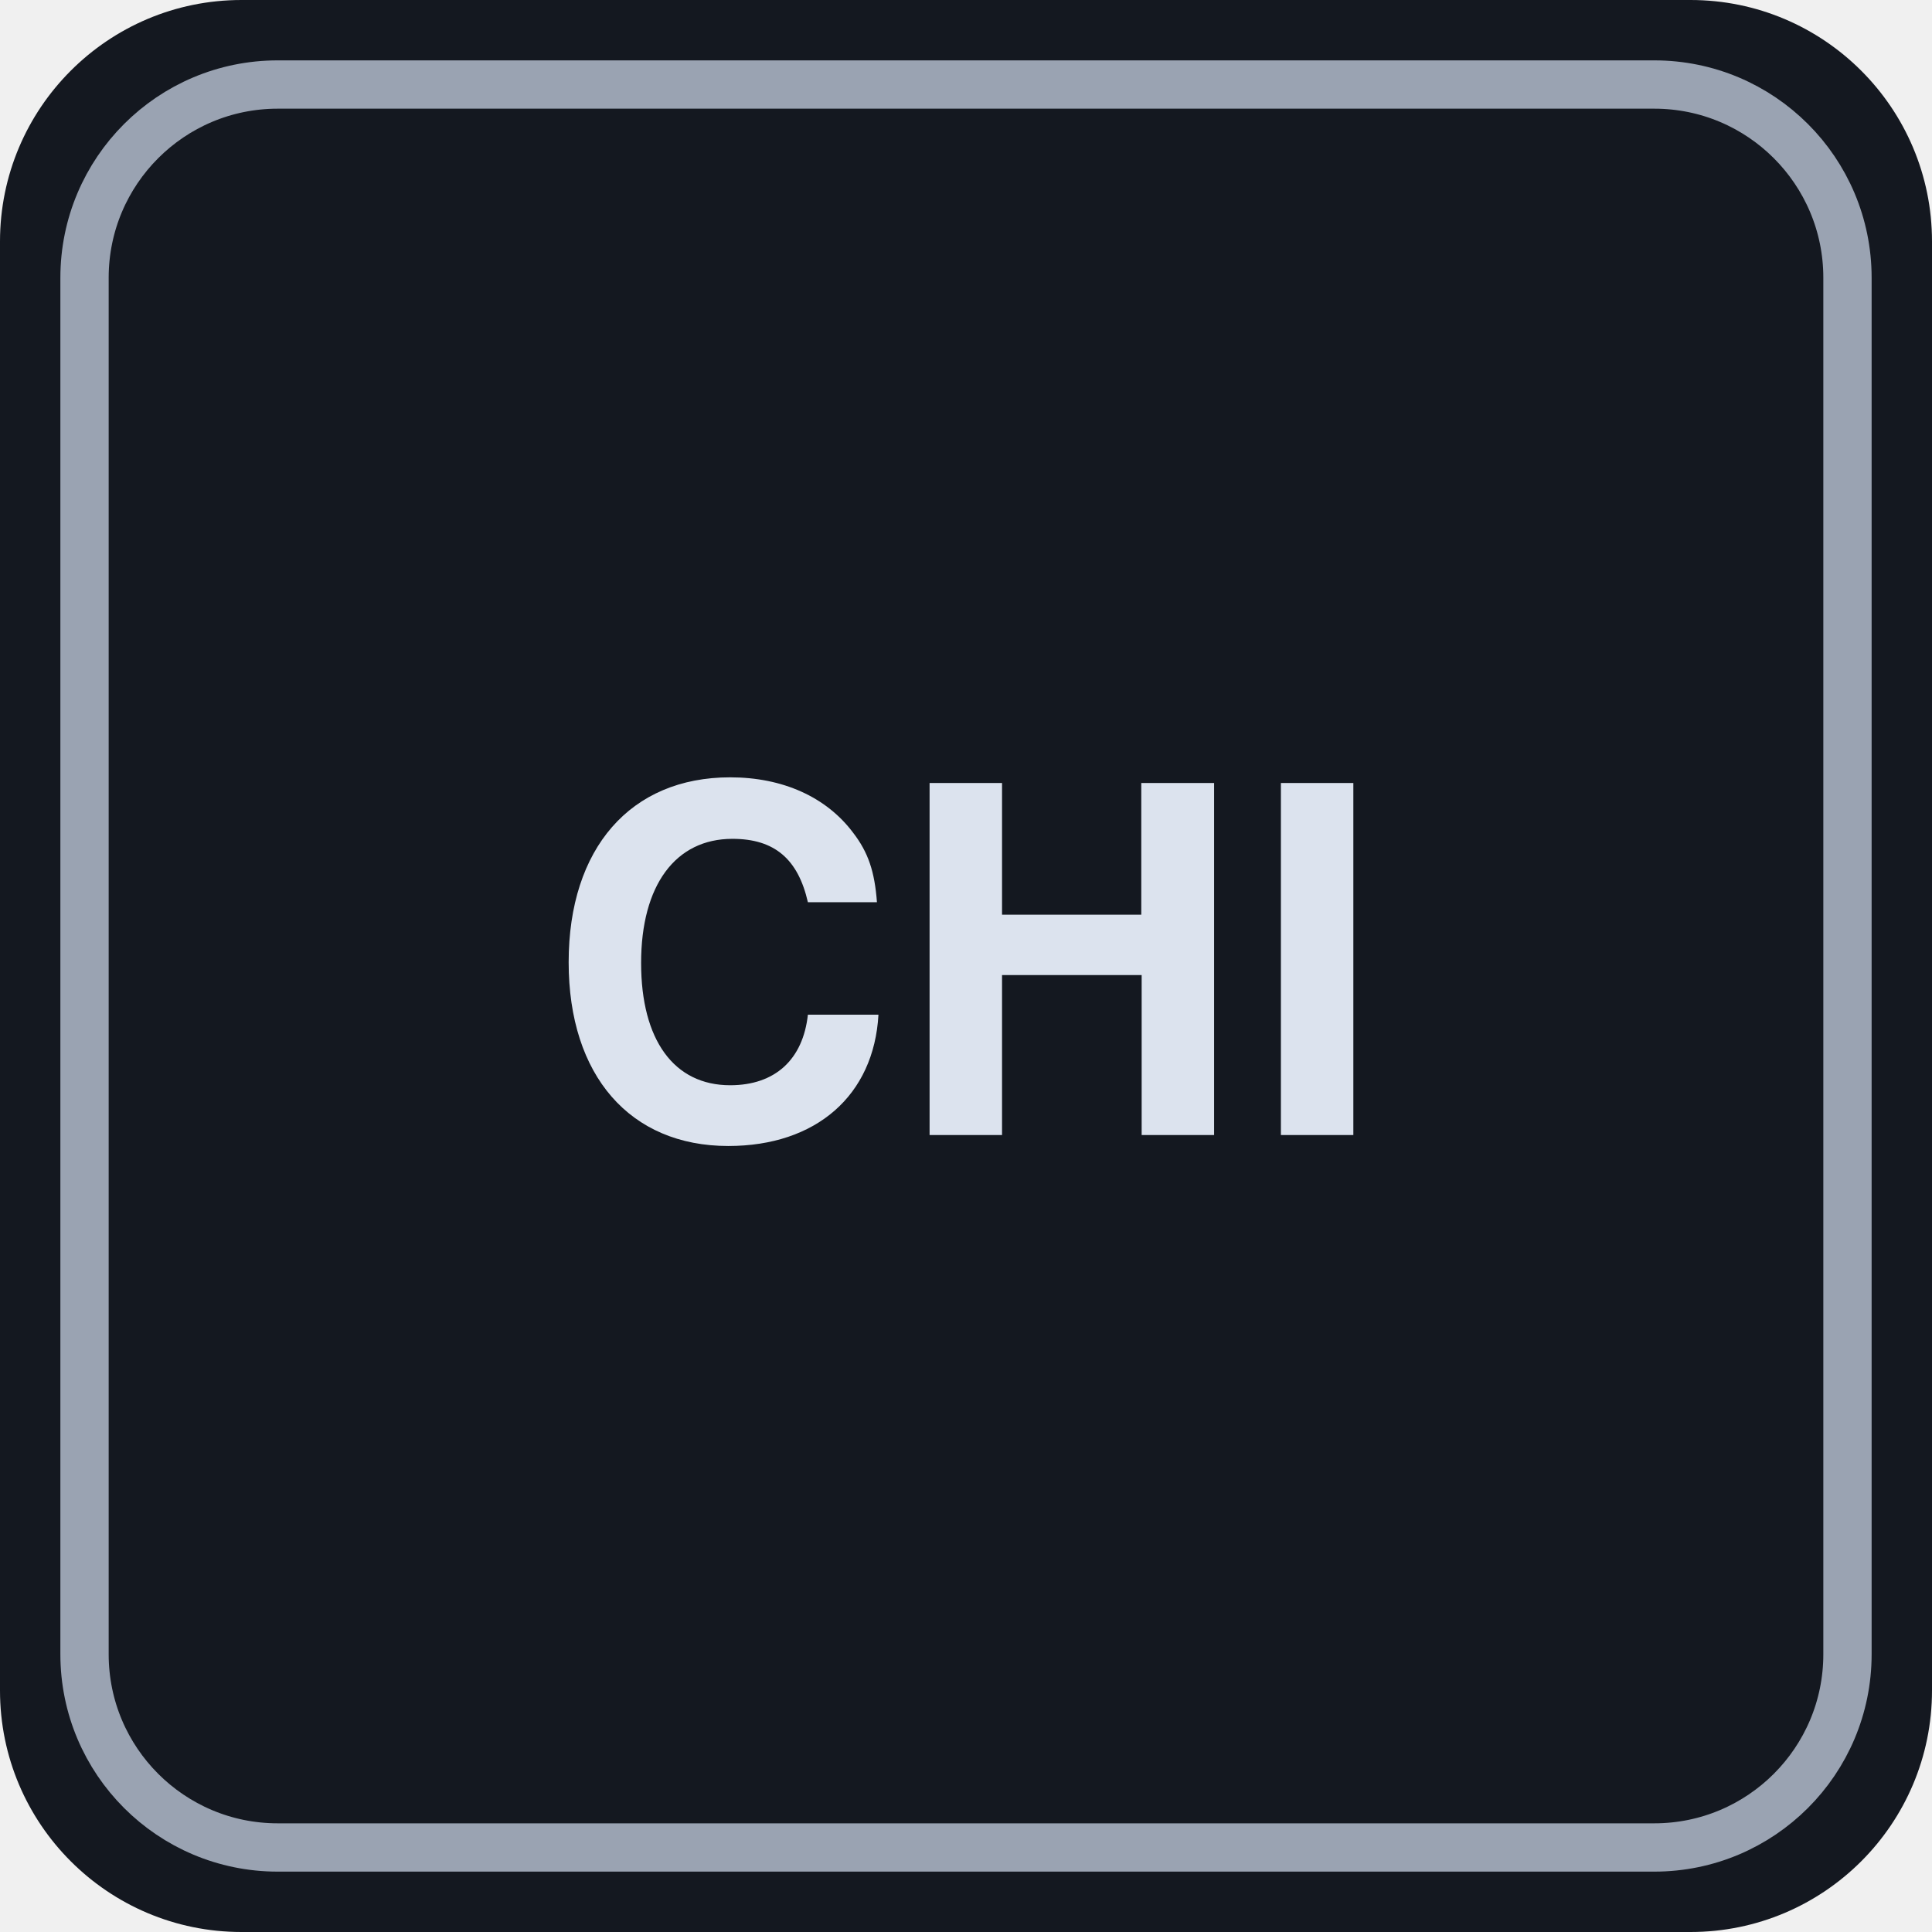
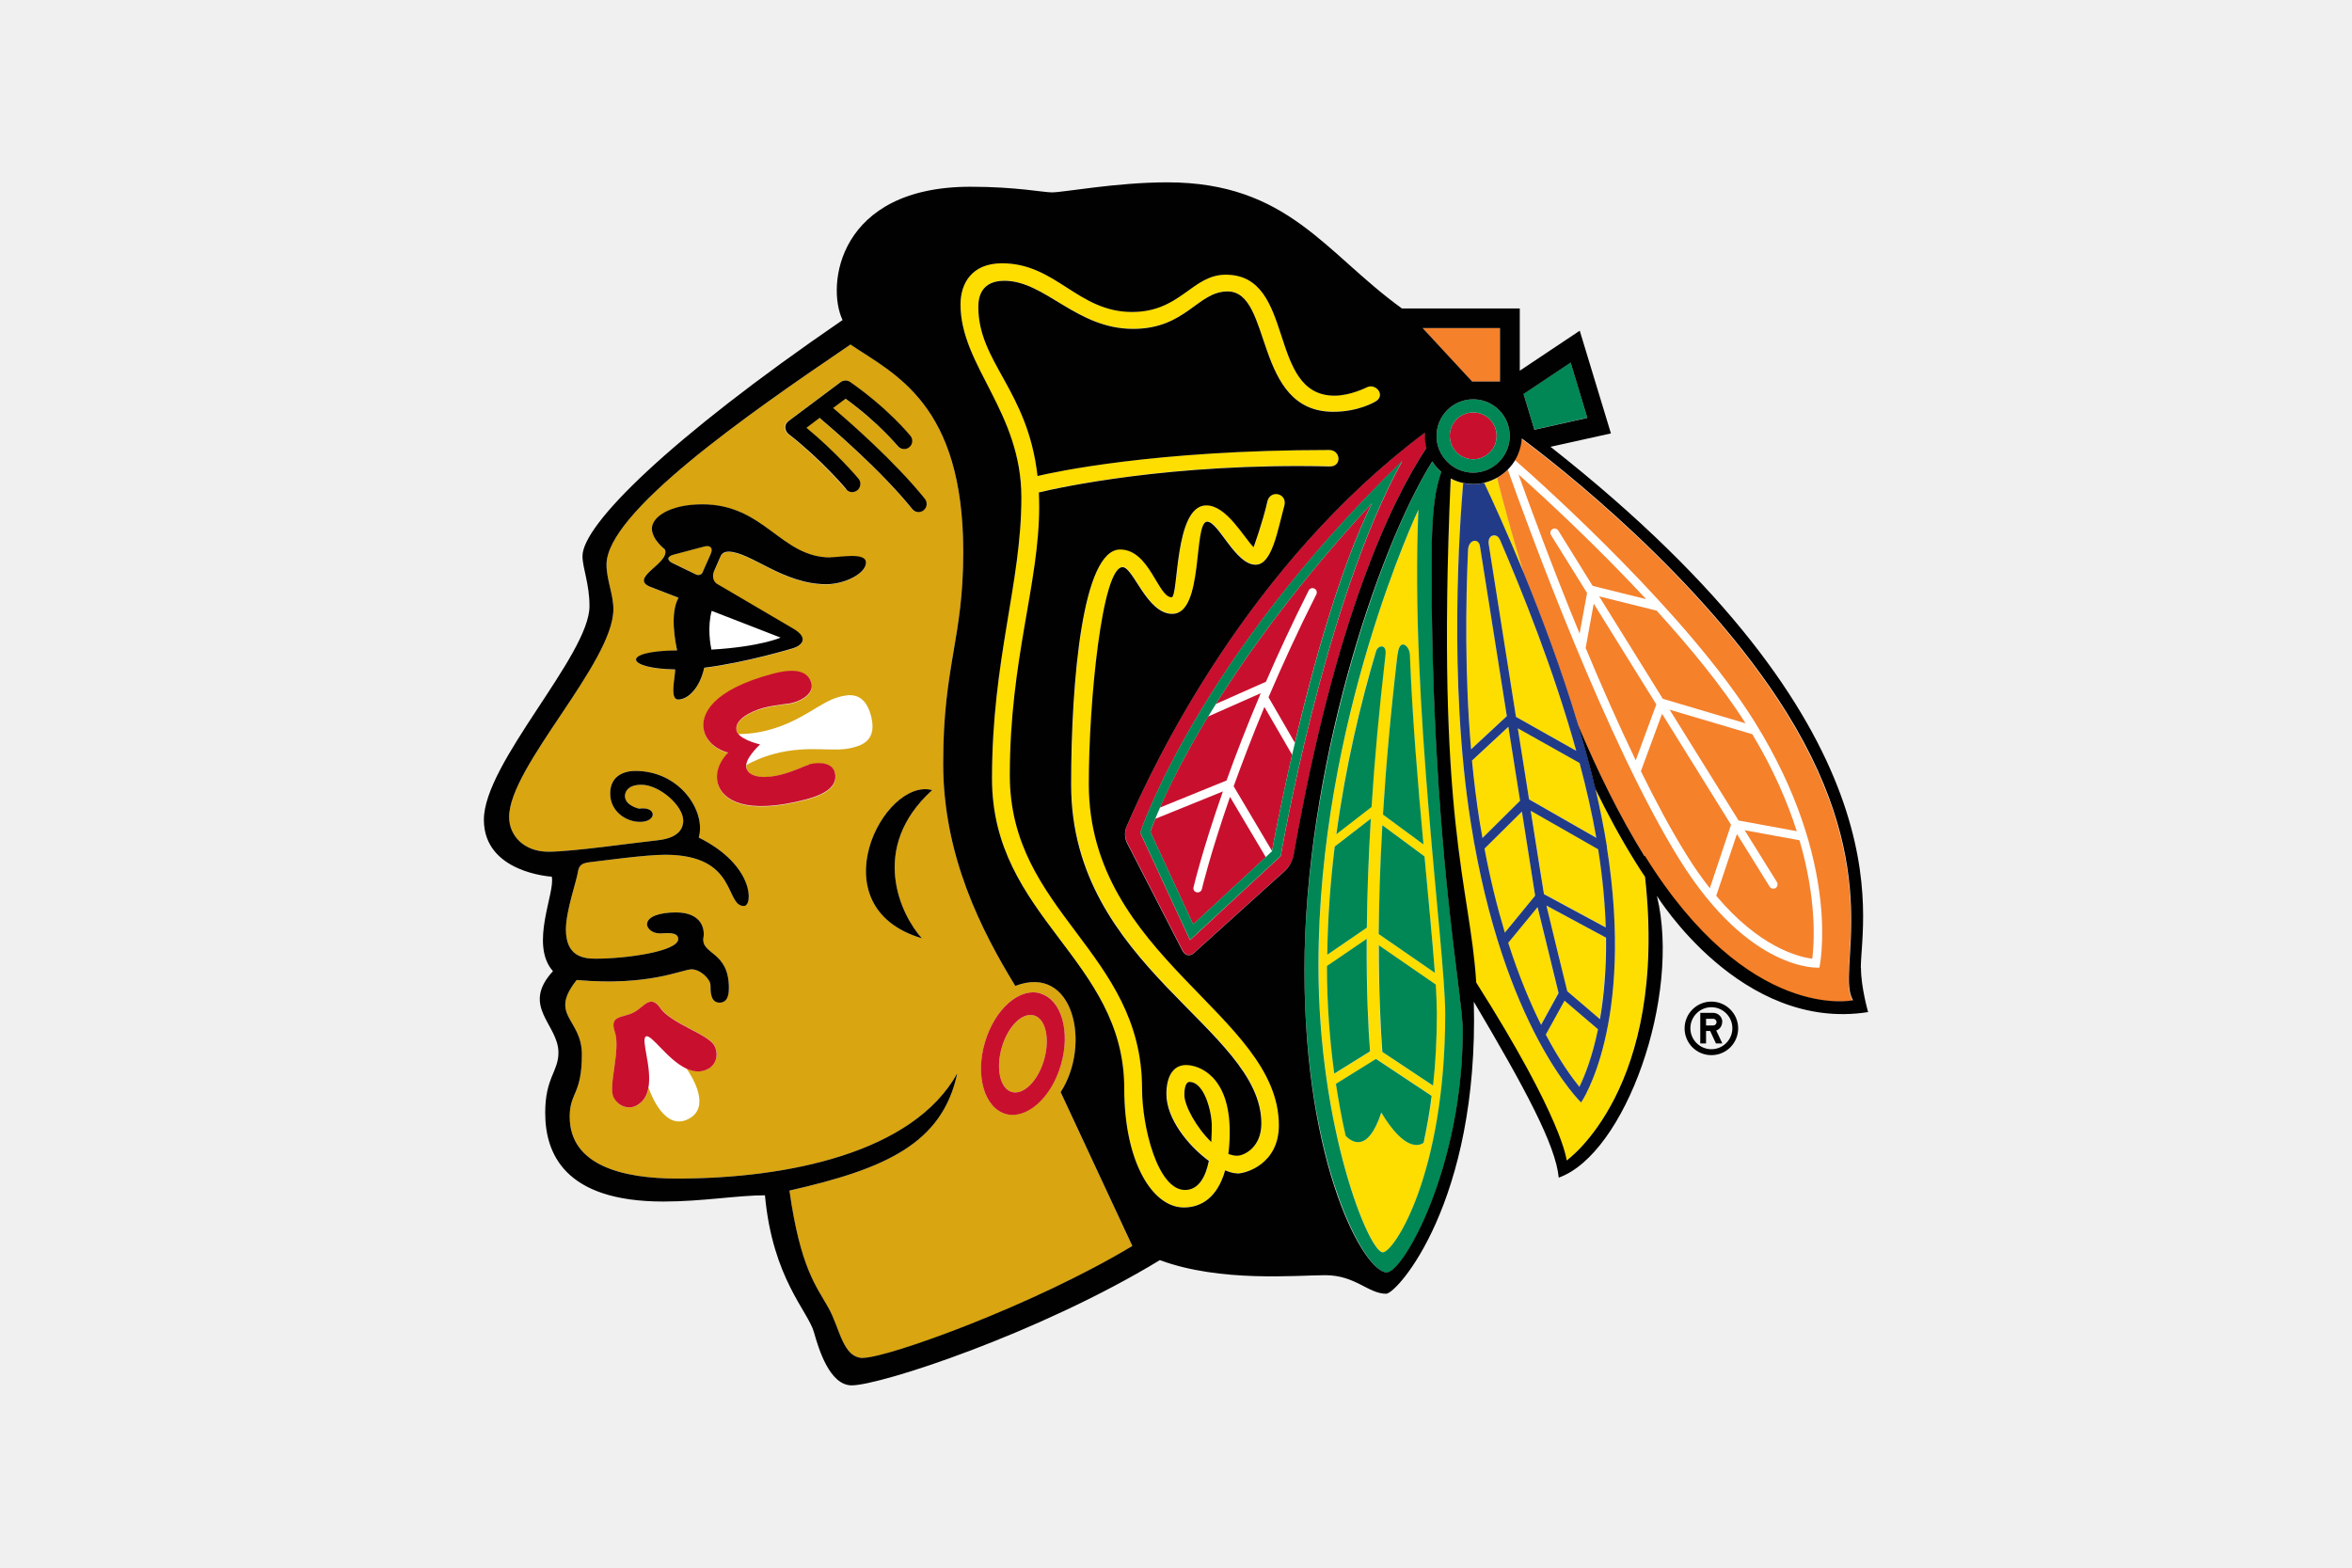
- <svg xmlns="http://www.w3.org/2000/svg" viewBox="0 0 80 80" width="80" height="80" role="img" aria-label="CHI">
-   <rect width="80" height="80" rx="10" fill="#141820" />
-   <rect x="3.5" y="3.5" width="73" height="73" rx="8" fill="none" stroke="#9aa3b2" stroke-width="2" />
-   <text x="40" y="47" text-anchor="middle" font-family="ui-sans-serif,system-ui,Helvetica,Arial,sans-serif" font-size="20" font-weight="700" fill="#dce3ee">CHI</text>
+ <svg xmlns="http://www.w3.org/2000/svg" viewBox="0 0 960 640">
+   <path fill="#fff" d="M290.487 249.37c-1.802 6.398-.497 13.852-.124 15.84 20.063-1.18 28.262-4.908 28.262-4.908zM263.715 423.058c-2.174 1.118 2.609 12.673.994 20.997 1.305 3.79 6.895 17.58 16.274 12.735 9.38-4.784 1.491-17.394-.807-20.687-7.702-3.602-14.225-14.225-16.461-13.107zM342.291 284.405c-7.765 2.05-14.846 9.815-28.884 13.542a48 48 0 0 1-12.236 1.615c2.112 2.858 9.006 4.411 9.006 4.411s-5.217 4.721-5.652 8.262a50.2 50.2 0 0 1 11.429-4.597c14.038-3.727 24.039-.435 31.803-2.485 3.603-.932 10.311-2.795 7.64-13.107-2.733-10.312-9.441-8.573-13.106-7.64M536.525 240.237c-.869-.434-1.925-.062-2.36.746-6.584 13.17-12.423 25.656-17.454 37.272l-20.436 9.07c-1.118 1.801-2.236 3.541-3.23 5.218l21.616-9.567c-5.59 13.232-10.249 25.221-13.976 35.657l-27.206 11.058c-.746 1.74-1.367 3.23-1.926 4.535l27.579-11.182c-8.448 24.103-11.926 38.825-11.988 39.136-.249.932.373 1.863 1.304 2.05.932.248 1.864-.373 2.112-1.305.062-.248 3.354-14.412 11.491-37.645l14.598 24.6 2.546-2.36v-.125l-15.653-26.4a700 700 0 0 1 12.548-32.366l11.305 19.506c.372-1.615.745-3.292 1.18-4.97l-10.746-18.574c5.528-12.983 11.926-27.084 19.504-41.993.435-.87.124-1.926-.745-2.36zM716.349 294.841c-27.144-43.67-84.787-95.54-97.956-107.033-.807 1.428-1.801 2.795-2.981 3.913 8.323 23.482 40.437 111.444 70.004 159.03 28.945 46.527 57.208 44.29 57.208 44.29s9.503-42.552-26.337-100.2zm16.958 44.416-23.728-4.348-28.139-45.224 33.729 10.002c8.572 14.35 14.286 27.705 18.138 39.57m-20.809-43.98-33.729-10.002-26.026-41.87 23.48 5.84c13.603 14.971 26.771 30.998 36.275 45.97zm-92.676-101.568c10.249 9.194 31.306 28.575 52.053 50.877l-21.803-5.405-14.038-22.612c-.497-.807-1.553-1.056-2.422-.559-.808.497-1.056 1.553-.559 2.423l14.721 23.668-3.044 16.524c-11.243-27.333-20.311-52.057-24.908-64.916m27.393 70.817 3.292-18.077 25.53 41.124-8.386 22.798c-7.144-14.847-14.1-30.625-20.436-45.845m41.182 84.36c-6.211-9.939-12.485-21.618-18.634-34.166l8.634-23.42 28.138 45.286-8.634 25.842q-4.752-5.964-9.504-13.604zm51.307 42.49c-6.087-.745-21.616-4.845-39.194-25.655l8.447-25.22 13.355 21.492c.497.808 1.553 1.056 2.423.56.807-.498 1.056-1.616.559-2.423l-13.169-21.183 22.362 4.1c7.081 24.227 6.025 41.807 5.217 48.33" />
+   <path fill="#fedd00" d="M542.861 190.355c5.031 0 4.348-6.709-.311-6.709-71.681 0-112.739 9.131-119.075 10.622-3.975-35.16-24.162-46.342-24.162-69.078 0-8.82 5.838-10.622 10.621-10.622 16.709 0 29.319 19.63 52.55 19.63 21.616 0 26.275-15.282 38.573-15.282 18.511 0 10.374 49.137 43.17 49.137 10.374 0 17.144-4.162 17.144-4.162 4.41-2.485.187-7.703-3.602-5.777 0 0-6.585 3.355-13.045 3.355-27.703 0-15.591-49.386-44.412-49.386-13.79 0-18.386 15.22-38.263 15.22-22.237 0-31.058-19.879-53.046-19.879-12.486 0-16.958 8.386-16.958 16.772 0 25.16 24.846 44.292 24.846 78.831S404.903 269 404.903 317.764c0 56.84 53.978 73.612 53.978 126.601 0 30.004 11.491 48.516 24.349 48.516 7.081 0 13.728-4.162 16.833-15.157 1.864.807 3.541 1.242 5.032 1.242 3.602 0 17.019-3.913 17.019-19.692 0-45.162-77.582-68.58-77.582-139.336 0-34.042 5.467-88.522 13.79-88.522 4.348 0 9.814 19.071 20.312 19.071 12.92 0 8.385-37.645 14.224-37.645 4.597 0 11.491 17.58 19.753 17.58 6.708 0 8.882-13.604 11.802-24.35 1.056-4.97-6.026-6.399-7.019-1.305-1.802 7.951-5.591 18.511-5.591 18.511-4.224-4.224-11.056-17.083-19.318-17.083-13.168 0-11.242 37.521-14.162 37.521-5.528 0-9.007-19.506-20.995-19.506-15.466 0-20.001 53.734-20.001 96.038 0 74.421 77.644 99.27 77.644 138.281 0 9.815-7.143 13.17-9.938 13.17q-1.771 0-3.541-.746c.373-2.734.559-5.715.559-9.008 0-22.984-12.671-27.27-17.827-27.27s-8.013 4.472-8.013 11.864c0 9.94 8.758 20.935 17.33 27.271-1.242 6.212-3.975 11.865-9.752 11.865-11.18 0-17.516-25.904-17.516-41.31 0-55.908-53.978-72.122-53.978-127.968 0-47.584 11.988-78.085 11.988-109.767 0-1.988 0-3.85-.124-5.715 7.454-1.8 53.667-12.113 118.826-10.622zm-59.444 256.681c0-3.913.993-5.342 2.049-5.342 6.274 0 9.131 12.61 9.131 17.642 0 1.367 0 3.914-.186 6.896-6.087-5.902-10.994-14.909-10.994-19.196" />
+   <path fill="#fedd00" d="M579.012 208.06s-40.81 85.973-40.81 186.174c0 66.344 20.561 117.034 26.275 117.034 4.472 0 25.467-31.557 25.467-97.404 0-26.65-14.41-127.782-10.932-205.805m-17.454 57.895c.745-2.609 4.472-3.355 3.913 1.118-2.733 22.985-4.534 43.795-5.715 62.307l-14.348 11.12c3.789-28.079 9.938-53.61 16.15-74.545m-16.771 79.638 14.721-11.368c-.994 16.773-1.491 31.557-1.615 44.478l-16.15 11.058c.186-15.158 1.304-29.942 3.044-44.168m-3.106 48.827 16.212-11.058c-.124 20.873.683 36.28 1.366 45.907l-14.597 9.07a327 327 0 0 1-2.981-43.919m39.443 72.122c-1.864 1.304-7.827 3.416-17.268-12.362-5.528 16.71-12.113 12.051-14.535 9.504-1.49-6.46-2.795-13.604-3.975-21.183l16.398-10.188 22.734 15.096c-.869 6.957-1.987 13.356-3.292 19.133zm5.28-52.678c0 10.684-.559 20.437-1.553 29.32l-20.747-13.79c-.683-9.07-1.428-23.668-1.428-43.485l23.231 16.028c.31 4.66.435 8.696.435 11.927zm-.746-16.71-22.92-15.84c.124-12.798.497-27.645 1.491-44.418l17.206 12.735c1.677 18.388 3.292 34.85 4.223 47.522M581 344.723l-16.523-12.176c1.18-19.319 3.106-41.186 5.963-65.537.808-6.833 4.845-3.355 4.969.31.994 25.905 3.292 53.113 5.529 77.403zM611.125 195.076a19.2 19.2 0 0 1-5.342 2.112c3.044 6.4 9.131 19.692 16.212 36.9-4.845-15.84-8.509-29.445-10.87-38.95zM671.439 357.956c-1.304-1.988-2.608-4.038-3.975-6.15-5.839-9.38-11.305-19.444-16.336-29.818 1.925 8.014 3.54 15.965 4.721 23.73 11.491 72.681-10.498 104.363-10.498 104.363s-31.803-30.377-45.033-114.24c-9.256-58.455-4.473-123.37-3.106-138.59-1.802-.373-3.541-1.057-5.156-1.864-6.087 141.137 7.889 165.551 10.436 205.805 35.654 56.22 36.896 72.62 36.896 72.62s41.617-29.198 31.989-115.794z" />
+   <path fill="#fedd00" d="m615.039 292.294-10.994-69.513c-.497-3.168-4.659-2.795-4.845 1.74-.932 21.121-1.305 50.876 1.242 81.315zM626.592 365.658l-5.404-34.352-15.28 15.157c2.422 12.797 5.28 24.227 8.323 34.353l12.361-15.096zM600.877 310.496c.807 8.324 1.801 16.648 3.105 24.786.373 2.298.746 4.597 1.181 6.833l15.342-15.219-4.783-30.19zM607.647 222.223s5.715 35.968 11.119 70.444l24.597 13.853c-9.193-32.86-21.988-64.978-31.181-86.285-1.056-2.67-5.156-2.112-4.473 1.988zM636.096 405.415c-.249-1.118-6.585-26.96-8.572-35.098l-12.051 14.661c4.348 13.542 9.007 24.6 13.417 33.483a1702 1702 0 0 0 7.143-12.983zM619.511 297.264c1.553 10.001 3.168 19.94 4.596 29.01l27.455 15.716c-1.739-10-4.099-20.313-6.832-30.563zM624.853 330.934c2.546 16.213 4.596 29.196 5.404 34.042l25.22 13.604c-.312-9.567-1.244-20.189-3.107-31.93zM652.246 420.2l-13.666-11.679-7.64 13.853c5.591 10.623 10.622 17.518 13.728 21.37 2.112-4.349 5.217-12.114 7.578-23.482zM655.476 382.804l-24.349-13.108c1.863 7.58 7.205 29.445 8.509 34.974l13.293 11.368c1.553-9.007 2.609-20.065 2.485-33.234z" />
+   <path fill="#d9a510" d="M432.917 445.856c12.547-19.32 5.404-52.616-18.511-43.36-13.789-22.55-29.442-53.113-29.442-90.82 0-40.192 8.199-50.815 8.199-86.286 0-60.567-28.014-72.556-46.027-84.732-42.798 29.01-99.571 68.705-99.571 89.826 0 6.275 2.795 12.052 2.795 18.202 0 21.866-42.549 64.294-42.549 84.856 0 7.703 6.15 14.164 16.026 14.164s35.095-3.665 44.537-4.659 10.497-5.529 10.497-8.014c0-6.15-9.752-14.66-17.082-14.66-6.149 0-6.708 3.603-6.708 4.534 0 4.038 5.777 5.22 5.777 5.22 7.329-.995 7.391 5.403.372 5.403-5.776 0-12.174-4.224-12.174-11.616s5.901-9.194 10.249-9.194c18.386 0 28.945 16.586 25.902 27.208 22.796 11.306 22.113 27.955 18.448 27.955-7.889 0-2.422-20.935-32.114-20.935-8.323 0-25.777 2.485-29.877 2.92s-5.342.994-5.839 4.41c-.497 3.355-4.845 15.655-4.845 23.171 0 11.182 7.454 11.927 12.175 11.927 12.485 0 33.666-2.98 33.666-8.013 0-3.168-5.342-2.299-7.329-2.299-3.727 0-5.404-2.298-5.404-3.665 0-3.292 5.342-4.907 11.802-4.907 10.621 0 11.739 6.895 11.242 10.187-1.18 7.144 10.374 5.467 10.374 20.624 0 1.678-.125 6.026-3.789 6.026s-3.727-4.535-3.727-7.082-4.162-6.522-7.703-6.522c-3.789 0-17.454 7.081-46.897 4.348-11.615 14.598 2.112 15.655 2.112 30.377 0 16.524-4.969 15.406-4.969 25.47 0 20.002 21.927 25.22 43.791 25.22 45.344 0 96.403-10.56 114.417-42.987-6.212 28.7-29.257 39.012-68.514 47.895 4.411 31.806 11.057 39.136 15.84 47.708 4.783 8.573 5.839 20.624 14.286 20.624 10.125 0 69.756-21.493 109.82-45.658l-29.256-62.804zm-143.921-9.504c-2.982 1.553-5.963 1.118-8.821-.187 2.299 3.293 10.249 15.841.808 20.686-9.379 4.784-14.908-9.007-16.274-12.734-.559 3.106-1.988 5.715-4.969 7.268-3.355 1.677-7.454.248-9.256-3.417-2.36-4.597 2.982-19.568.497-26.836-2.298-6.77 3.292-5.529 7.765-7.827s6.708-7.579 10.87-1.74c4.472 6.275 19.753 10.747 22.051 15.282 1.863 3.603.621 7.827-2.671 9.505m32.735-264.447 21.243-15.903c1.118-.87 2.671-.87 3.913-.062 15.591 10.871 24.225 21.556 24.598 21.99a3.34 3.34 0 0 1-.497 4.66c-1.429 1.18-3.479.931-4.659-.497-.062-.125-7.764-9.505-21.305-19.32-.994.746-2.858 2.174-5.094 3.79 6.709 5.652 25.157 21.804 37.456 37.085a3.28 3.28 0 0 1-.497 4.66c-1.429 1.118-3.541.931-4.659-.498-12.609-15.654-32.672-32.86-37.828-37.21-2.05 1.491-3.975 2.982-5.342 4.038 12.113 10.001 20.871 20.313 21.244 20.81 1.428 1.616.683 3.79-.435 4.66a3.325 3.325 0 0 1-4.659-.373c-.124-.124-10.311-12.238-23.604-22.55-1.553-1.304-1.925-3.789 0-5.28zm-44.91 113.742c-3.602 0-1.242-8.945-1.242-12.3-20.312-.31-22.548-7.578.807-7.765-.683-3.043-3.105-15.033.559-21.493l-11.429-4.41c-9.255-3.728 8.386-9.816 5.839-15.345 0 0-5.28-4.037-5.28-8.51s7.019-9.877 20.623-9.877c25.343 0 31.989 21.68 52.238 21.68 3.914 0 14.535-2.112 14.535 2.174s-8.509 8.821-16.212 8.821c-17.702 0-31.057-13.294-39.94-13.294-.807 0-2.546.25-3.23 1.926l-2.422 5.53c-1.802 4.037.932 5.652.932 5.652l31.306 18.387c6.584 3.852 3.105 6.958-.249 7.952 0 0-19.193 5.84-36.213 7.951-1.864 8.511-6.771 12.983-10.622 12.983zm27.766 27.83c1.18 4.411 8.385 4.35 14.1 2.858 5.714-1.49 9.255-3.54 11.553-4.1 4.659-1.243 9.566-.497 10.56 3.23 1.801 6.833-6.833 9.753-11.74 11.058-24.535 6.46-34.225.372-36.027-6.585-1.801-6.958 4.224-12.486 4.224-12.486s-7.951-1.802-9.814-8.759c-1.801-6.958 3.603-17.02 28.138-23.482 4.907-1.304 13.852-2.982 15.653 3.852.994 3.727-2.919 6.771-7.578 8.013-2.236.621-6.336.56-12.05 2.112-5.715 1.491-12.051 5.032-10.87 9.442.124.373.31.746.559 1.057 2.671 0 7.081-.249 12.236-1.616 14.1-3.727 21.182-11.492 28.884-13.542 3.603-.932 10.373-2.67 13.106 7.641s-3.975 12.176-7.64 13.107c-7.764 2.05-17.765-1.242-31.803 2.485-5.156 1.367-9.131 3.293-11.429 4.597v1.243zm71.681 69.575c-42.922-12.672-15.653-65.785 4.224-60.505-26.027 23.606-12.92 51.001-4.224 60.505m34.101 71.687c-8.572-2.485-12.299-15.53-8.386-29.134 3.976-13.605 14.101-22.55 22.672-20.065s12.361 15.53 8.386 29.072c-3.975 13.605-14.1 22.55-22.672 20.065z" />
+   <path fill="#d9a510" d="m287.567 223.03-12.672 3.355c-2.67.683-2.795 2.298-.31 3.478l9.628 4.66c.994.496 2.174 0 2.609-.995l3.354-7.578c.994-2.299-.187-3.603-2.547-2.982zM422.047 414.547c-4.721-1.367-10.622 4.473-13.169 13.107-2.484 8.635-.683 16.711 4.1 18.14 4.783 1.366 10.684-4.473 13.168-13.108s.684-16.71-4.099-18.139" />
+   <path fill="#f5812b" d="M612.243 133.95h-31.554l20.125 21.803h11.429zM729.02 290.927c-34.288-55.163-94.229-101.567-108.081-111.817-.186 3.168-1.055 6.15-2.608 8.697 13.168 11.555 70.811 63.425 97.955 107.034 35.841 57.585 26.337 100.2 26.337 100.2s-28.324 2.298-57.208-44.292c-29.567-47.584-61.68-135.547-70.004-159.028-1.242 1.304-2.733 2.422-4.348 3.354 2.361 9.505 6.025 23.171 10.87 38.95 7.206 17.58 15.281 39.198 22.113 61.748 7.827 18.636 16.834 37.21 27.145 53.734 42.487 68.332 84.973 58.952 84.973 58.952-7.267-11.74 14.1-51.187-27.144-117.532" />
+   <path fill="#f5812b" d="M619.821 193.71c4.597 12.858 13.666 37.582 24.909 64.915l3.043-16.524-14.721-23.668c-.497-.808-.248-1.864.559-2.423.808-.497 1.864-.248 2.423.56l14.038 22.611 21.802 5.405c-20.746-22.302-41.804-41.683-52.053-50.877" />
+   <path fill="#f5812b" d="m652.68 243.405 26.027 41.87 33.728 10.001c-9.503-15.033-22.672-31.06-36.275-45.969l-23.48-5.84zM647.214 264.526c6.336 15.22 13.293 30.998 20.436 45.845l8.386-22.798-25.53-41.124zM739.704 391.376c.807-6.523 1.863-24.103-5.218-48.33l-22.362-4.1 13.169 21.183c.497.808.248 1.864-.559 2.423-.808.497-1.864.25-2.423-.559L708.957 340.5l-8.448 25.221c17.579 20.811 33.107 24.848 39.195 25.656M681.502 289.747l28.138 45.224 23.728 4.348c-3.789-11.865-9.504-25.22-18.138-39.57zM697.9 362.553l8.634-25.842-28.138-45.286-8.634 23.42c6.149 12.485 12.423 24.226 18.634 34.165 3.168 5.156 6.398 9.63 9.504 13.605z" />
+   <path fill="#c8102e" d="M424.656 405.54c-8.572-2.486-18.697 6.46-22.672 20.064-3.976 13.542-.187 26.588 8.385 29.135 8.572 2.485 18.759-6.46 22.672-20.065 3.976-13.605.187-26.588-8.385-29.073zm1.491 27.146c-2.485 8.635-8.386 14.474-13.169 13.107-4.783-1.366-6.584-9.504-4.1-18.139s8.386-14.474 13.169-13.107c4.783 1.366 6.584 9.504 4.1 18.14M269.554 411.565c-4.162-5.839-6.46-.559-10.87 1.74s-10.063 1.056-7.764 7.827c2.546 7.33-2.796 22.301-.497 26.836 1.863 3.603 5.963 5.094 9.255 3.416 2.981-1.553 4.41-4.162 4.969-7.268 1.553-8.324-3.23-19.878-.994-20.996 2.174-1.119 8.758 9.504 16.461 13.107 2.857 1.305 5.839 1.74 8.82.186 3.354-1.677 4.534-5.9 2.671-9.504-2.36-4.597-17.579-9.007-22.051-15.282zM330.241 312.172c-2.299.621-5.777 2.61-11.554 4.1-5.714 1.491-12.982 1.553-14.1-2.857-.124-.373-.124-.808 0-1.243.435-3.54 5.653-8.262 5.653-8.262s-6.833-1.553-9.007-4.41c-.249-.31-.497-.684-.559-1.056-1.18-4.349 5.155-7.89 10.87-9.443 5.715-1.49 9.814-1.49 12.05-2.112 4.659-1.242 8.572-4.286 7.578-8.013-1.801-6.834-10.746-5.156-15.653-3.852-24.535 6.461-29.939 16.524-28.138 23.482 1.864 6.957 9.814 8.76 9.814 8.76s-6.025 5.527-4.223 12.485c1.863 6.957 11.553 13.045 36.026 6.585 4.907-1.305 13.541-4.225 11.74-11.058-.994-3.727-5.901-4.41-10.559-3.23zM581.683 176.501c-71.619 53.61-110.192 133.496-121.808 160.892 0 0-1.553 3.23.249 6.71l22.672 44.104c.931 1.864 2.981 2.236 4.534.808l37.331-33.732c2.547-2.298 3.417-6.088 3.417-6.088 17.02-97.342 40.002-144.927 54.226-166.482-.372-1.553-.62-3.169-.62-4.846 0-.497 0-.932.061-1.429zm-58.947 173.005-37.021 34.291-20.312-43.858s23.107-70.32 106.963-151.698c-31.803 57.338-49.63 161.327-49.63 161.327z" />
+   <path fill="#c8102e" d="M516.711 278.316c5.031-11.616 10.87-24.164 17.454-37.272.435-.869 1.491-1.18 2.36-.745.87.435 1.18 1.491.746 2.36-7.516 14.91-13.976 29.073-19.505 41.994l10.746 18.574c7.206-30.626 18.138-70.569 31.431-97.778-29.319 31.62-49.755 59.76-63.668 81.937zM490.56 362.987c-.186.932-1.18 1.491-2.112 1.304-.932-.186-1.553-1.118-1.304-2.05.062-.248 3.54-15.033 11.988-39.136l-27.579 11.182c-1.429 3.48-1.988 5.343-1.988 5.343l17.455 37.77 29.628-27.459-14.597-24.599c-8.075 23.233-11.429 37.396-11.49 37.645Z" />
+   <path fill="#c8102e" d="m514.661 282.976-21.616 9.566c-9.877 16.338-16.088 29.073-19.629 37.148l27.207-11.057c3.727-10.437 8.385-22.488 13.976-35.657zM503.542 320.994l15.653 26.401c.311-1.615 3.23-17.642 8.199-39.26l-11.305-19.506c-4.969 11.99-9.13 22.86-12.547 32.365M601.312 168.363c-5.28 0-9.566 4.287-9.566 9.567s4.286 9.566 9.566 9.566 9.565-4.286 9.565-9.566-4.286-9.567-9.565-9.567" />
+   <path fill="#008755" d="m641.065 147.988-19.194 12.797 4.41 14.598 21.617-4.845zM588.267 192.715c-1.429-1.242-2.609-2.67-3.665-4.286-22.982 36.775-52.177 128.838-52.177 207.668s24.66 123.434 33.605 123.434c6.895 0 31.057-43.174 31.057-98.772 0-15.157-12.733-76.097-12.733-190.523 0-24.538 1.863-31.123 3.975-37.52zm1.615 221.15c0 65.846-20.995 97.404-25.467 97.404-5.715 0-26.275-50.69-26.275-117.035 0-100.2 40.81-186.175 40.81-186.175-3.479 78.023 10.932 179.155 10.932 205.805" />
+   <path fill="#008755" d="m559.507 334.226-14.72 11.368c-1.74 14.225-2.858 29.072-3.045 44.167l16.15-11.057c.125-12.859.621-27.706 1.615-44.478M570.44 267.011c-2.857 24.29-4.783 46.155-5.963 65.537l16.522 12.175c-2.236-24.289-4.534-51.498-5.528-77.402-.124-3.665-4.224-7.144-4.969-.31zM562.738 381.313l22.92 15.84c-.932-12.672-2.547-29.196-4.224-47.522l-17.206-12.735c-.994 16.835-1.366 31.62-1.49 44.417M565.533 267.135c.497-4.473-3.23-3.789-3.914-1.118-6.211 20.934-12.361 46.466-16.15 74.544l14.349-11.119c1.18-18.574 3.044-39.322 5.715-62.307M545.283 442.501c1.18 7.641 2.485 14.723 3.975 21.183 2.423 2.547 9.069 7.206 14.535-9.504 9.504 15.778 15.405 13.666 17.268 12.362 1.243-5.777 2.423-12.176 3.292-19.133l-22.734-15.096-16.398 10.188zM564.166 429.393l20.747 13.791c.993-8.883 1.552-18.636 1.552-29.32 0-3.23-.186-7.269-.434-11.928L562.8 385.91c0 19.817.745 34.415 1.428 43.484zM557.83 383.301l-16.212 11.057c0 15.903 1.181 30.626 2.982 43.92l14.597-9.07c-.745-9.629-1.491-25.035-1.367-45.907M465.403 339.878l20.312 43.857 37.02-34.29s17.827-103.99 49.63-161.327c-83.855 81.44-106.962 151.698-106.962 151.698zm63.171-36.713c-.372 1.677-.807 3.355-1.18 4.97-4.969 21.68-7.889 37.645-8.199 39.26v.124l-2.547 2.361-29.629 27.457-17.454-37.769s.559-1.864 1.987-5.343c.497-1.304 1.181-2.795 1.926-4.534 3.541-8.076 9.69-20.81 19.628-37.148a236 236 0 0 1 3.23-5.218c13.914-22.24 34.35-50.318 63.668-81.937-13.292 27.208-24.224 67.152-31.43 97.777M601.311 163.021c-8.261 0-14.969 6.71-14.969 14.972s6.708 14.971 14.969 14.971 14.908-6.709 14.908-14.97-6.708-14.973-14.908-14.973m0 24.476c-5.279 0-9.565-4.286-9.565-9.567s4.286-9.566 9.565-9.566 9.566 4.286 9.566 9.566-4.286 9.567-9.566 9.567" />
+   <path fill="#213b88" d="M655.911 345.717c-1.243-7.765-2.858-15.716-4.721-23.73-2.05-8.759-4.472-17.58-7.081-26.215-6.771-22.549-14.908-44.167-22.113-61.747-7.081-17.208-13.169-30.502-16.212-36.9-1.429.311-2.92.56-4.473.56-1.428 0-2.795-.187-4.099-.436-1.305 15.22-6.15 80.136 3.105 138.591 13.231 83.863 45.034 114.24 45.034 114.24s21.989-31.682 10.497-104.363zm-.497 32.924-25.219-13.604c-.808-4.846-2.857-17.829-5.404-34.042l27.517 15.716c1.863 11.741 2.795 22.363 3.106 31.93M644.73 311.49c2.733 10.25 5.093 20.562 6.833 30.563l-27.455-15.716c-1.429-9.132-3.044-19.07-4.597-29.01zm-32.549-91.255c9.194 21.37 22.051 53.423 31.182 86.285l-24.597-13.853c-5.404-34.477-11.119-70.444-11.119-70.444-.621-4.162 3.416-4.72 4.472-1.988zm-12.982 4.348c.187-4.535 4.348-4.907 4.845-1.739l10.995 69.513-14.597 13.542c-2.609-30.439-2.174-60.195-1.243-81.316m4.721 110.7c-1.304-8.2-2.298-16.463-3.106-24.787l14.846-13.79 4.783 30.19-15.343 15.22c-.372-2.237-.807-4.474-1.18-6.834m1.988 11.181 15.28-15.158 5.404 34.353-12.361 15.095c-3.043-10.126-5.901-21.494-8.323-34.353zm9.628 38.514 12.05-14.66c1.988 8.2 8.324 33.98 8.572 35.098-.435.87-4.845 8.76-7.143 12.983-4.41-8.82-9.069-19.94-13.417-33.483zm29.132 58.766c-3.106-3.85-8.137-10.747-13.728-21.369l7.64-13.853 13.666 11.68c-2.361 11.43-5.466 19.132-7.578 23.48zm8.323-27.706-13.292-11.368c-1.367-5.528-6.709-27.395-8.51-34.973l24.349 13.107c.124 13.17-.932 24.227-2.485 33.234z" />
+   <path fill="#010101" d="M485.467 441.693c-1.056 0-2.05 1.43-2.05 5.343 0 4.286 4.907 13.356 10.994 19.195.186-2.982.186-5.529.186-6.895 0-5.032-2.857-17.643-9.13-17.643" />
+   <path fill="#010101" d="M759.519 395.103c0-20.562 20.187-97.094-126.653-212.7l24.659-5.467-12.733-41.93-24.474 16.337v-25.408h-48.077c-31.306-22.549-46.4-51.497-95.843-51.497-20.623 0-42.301 4.1-47.022 4.1-3.602 0-14.597-2.299-33.293-2.299-53.979 0-58.948 40.254-52.177 54.418-70.998 48.64-106.155 83.676-106.155 96.348 0 4.908 2.857 11.244 2.857 20.438 0 20.003-43.108 63.984-43.108 87.217 0 21.742 27.704 23.233 27.704 23.233 1.552 6.4-9.193 27.706.497 38.577-13.293 14.474 2.236 21.68 2.236 33.234 0 7.827-5.404 10.188-5.404 24.6 0 16.4 7.702 36.216 48.201 36.216 16.026 0 30.188-2.547 41.493-2.547 3.106 33.98 17.641 47.336 20.001 55.91 1.926 6.832 6.398 21.68 15.405 21.68 11.739 0 76.588-21.246 125.783-51.126 24.722 9.193 56.09 6.15 67.457 6.15 12.423 0 17.579 7.578 24.908 7.578 4.411 0 37.891-37.334 35.779-119.209 20.995 35.471 33.418 58.58 34.66 71.811 27.144-9.69 50.065-74.047 40.064-115.047 0 0 34.288 55.66 86.216 47.46 0 0-2.919-10.125-2.919-18.015zM641.065 147.988l6.833 22.612-21.616 4.845-4.411-14.598 19.194-12.797zm-39.754 15.033c8.262 0 14.908 6.71 14.908 14.971s-6.709 14.971-14.908 14.971-14.97-6.709-14.97-14.97 6.709-14.972 14.97-14.972m10.932-29.072v21.804h-11.367l-20.187-21.804zM352.353 554.38c-8.447 0-9.441-12.05-14.286-20.624-4.783-8.573-11.367-15.965-15.839-47.708 39.256-8.884 62.363-19.196 68.513-47.895-18.014 32.427-69.072 42.987-114.417 42.987-21.864 0-43.791-5.218-43.791-25.22 0-10.064 4.969-8.946 4.969-25.47 0-14.723-13.727-15.779-2.112-30.377 29.443 2.671 43.108-4.349 46.897-4.349 3.541 0 7.703 3.976 7.703 6.523s0 7.082 3.727 7.082 3.789-4.349 3.789-6.026c0-15.219-11.554-13.48-10.374-20.624.559-3.23-.559-10.188-11.242-10.188-6.46 0-11.802 1.616-11.802 4.908 0 1.304 1.677 3.665 5.404 3.665 1.987 0 7.329-.932 7.329 2.298 0 5.032-21.181 8.014-33.666 8.014-4.783 0-12.175-.745-12.175-11.927 0-7.517 4.348-19.817 4.845-23.17.497-3.356 1.74-3.977 5.839-4.412 4.1-.434 21.554-2.919 29.878-2.919 29.691 0 24.224 20.934 32.113 20.934 3.727 0 4.348-16.648-18.448-27.954 3.044-10.56-7.516-27.209-25.902-27.209-4.348 0-10.249 1.864-10.249 9.194s6.398 11.617 12.174 11.617c7.019 0 6.957-6.46-.372-5.405 0 0-5.777-1.18-5.777-5.218 0-.932.559-4.535 6.708-4.535 7.33 0 17.082 8.511 17.082 14.661 0 2.422-1.056 7.02-10.497 8.013-9.442.994-34.661 4.66-44.537 4.66s-16.026-6.46-16.026-14.164c0-20.562 42.549-62.99 42.549-84.857 0-6.15-2.795-11.927-2.795-18.2 0-21.122 56.773-60.817 99.571-89.827 18.013 12.175 46.027 24.165 46.027 84.732 0 35.533-8.199 46.094-8.199 86.285 0 37.77 15.653 68.271 29.443 90.821 23.914-9.194 31.057 24.04 18.51 43.36l29.256 62.803c-40.126 24.165-99.757 45.66-109.82 45.66zm152.742-75.352c-1.429 0-3.168-.435-5.032-1.242-3.105 10.995-9.69 15.157-16.833 15.157-12.858 0-24.349-18.574-24.349-48.516 0-52.989-53.978-69.76-53.978-126.602 0-48.764 11.988-79.638 11.988-114.736s-24.846-53.672-24.846-78.83c0-8.387 4.472-16.773 16.957-16.773 22.051 0 30.872 19.878 53.047 19.878 19.877 0 24.473-15.219 38.263-15.219 28.821 0 16.709 49.385 44.412 49.385 6.46 0 13.044-3.354 13.044-3.354 3.789-1.988 8.013 3.292 3.603 5.777 0 0-6.77 4.162-17.144 4.162-32.797 0-24.659-49.137-43.17-49.137-12.299 0-16.957 15.281-38.573 15.281-23.231 0-35.841-19.63-52.55-19.63-4.783 0-10.621 1.802-10.621 10.623 0 22.736 20.187 33.918 24.162 69.078 6.336-1.49 47.394-10.623 119.075-10.623 4.659 0 5.28 6.71.311 6.71-65.097-1.554-111.373 8.82-118.827 10.622.063 1.864.125 3.727.125 5.715 0 31.681-11.989 62.183-11.989 109.767 0 55.846 53.979 72.06 53.979 127.968 0 15.468 6.335 41.31 17.516 41.31 5.777 0 8.51-5.715 9.752-11.865-8.572-6.274-17.33-17.332-17.33-27.27 0-7.393 2.857-11.866 8.013-11.866s17.827 4.287 17.827 27.271c0 3.292-.186 6.274-.559 9.008 1.18.434 2.36.745 3.54.745 2.858 0 9.939-3.355 9.939-13.17 0-39.01-77.644-63.922-77.644-138.28 0-42.304 4.596-96.038 20.001-96.038 11.988 0 15.467 19.506 20.995 19.506 2.919 0 .994-37.52 14.162-37.52 8.261 0 15.156 12.858 19.318 17.082 0 0 3.79-10.498 5.59-18.512.994-5.093 8.075-3.665 7.02 1.305-2.92 10.747-5.094 24.351-11.803 24.351-8.26 0-15.156-17.58-19.752-17.58-5.777 0-1.242 37.645-14.225 37.645-10.435 0-15.9-19.07-20.31-19.07-8.325 0-13.79 54.48-13.79 88.521 0 70.817 77.581 94.174 77.581 139.336 0 15.778-13.417 19.692-17.019 19.692zm19.504-123.62-37.331 33.732c-1.553 1.366-3.541.994-4.535-.808l-22.672-44.105c-1.801-3.479-.248-6.709-.248-6.709 11.677-27.333 50.189-107.282 121.808-160.892 0 .497-.062.931-.062 1.428 0 1.678.248 3.293.621 4.846-14.225 21.556-37.207 69.14-54.227 166.483 0 0-.807 3.727-3.416 6.087zm41.431 164.06c-8.945 0-33.605-42.8-33.605-123.433s29.195-170.83 52.177-207.669a18.6 18.6 0 0 0 3.665 4.287c-2.05 6.398-3.975 12.983-3.975 37.52 0 114.426 12.733 175.366 12.733 190.524 0 55.598-24.163 98.771-31.057 98.771zm105.161-169.96c-10.249-16.525-19.318-35.099-27.145-53.735 2.609 8.696 5.032 17.455 7.082 26.214 5.031 10.375 10.497 20.438 16.336 29.818 1.304 2.112 2.609 4.162 3.975 6.15 9.628 86.658-31.989 115.793-31.989 115.793s-1.242-16.4-36.896-72.619c-2.547-40.254-16.523-64.667-10.436-205.805a19 19 0 0 0 5.156 1.863c1.304.25 2.671.435 4.099.435 1.553 0 2.982-.186 4.473-.559 1.863-.435 3.664-1.18 5.342-2.112a20.9 20.9 0 0 0 4.348-3.354c1.118-1.18 2.174-2.485 2.981-3.914 1.491-2.609 2.423-5.529 2.609-8.697 13.79 10.25 73.731 56.654 108.08 111.817 41.245 66.345 19.815 105.791 27.145 117.532 0 0-42.549 9.38-84.974-58.952z" />
+   <path fill="#010101" d="M376.268 383.052c-8.634-9.504-21.803-36.899 4.223-60.505-19.876-5.28-47.207 47.771-4.223 60.505M345.334 199.735c1.181 1.43 3.23 1.553 4.659.373 1.056-.87 1.801-3.044.435-4.659-.373-.497-9.131-10.809-21.244-20.81a247 247 0 0 0 5.342-4.039c5.156 4.35 25.157 21.494 37.829 37.21a3.276 3.276 0 0 0 4.658.497c1.429-1.18 1.615-3.23.497-4.659-12.299-15.28-30.809-31.433-37.455-37.085 2.174-1.616 4.037-3.044 5.093-3.79 13.541 9.815 21.181 19.258 21.306 19.32 1.18 1.428 3.23 1.677 4.658.497a3.28 3.28 0 0 0 .497-4.659c-.373-.435-9.007-11.12-24.597-21.99a3.36 3.36 0 0 0-3.914.061l-21.243 15.903c-1.988 1.491-1.553 3.976 0 5.28 13.293 10.312 23.542 22.426 23.604 22.55zM338.936 227.565c-20.249 0-26.895-21.68-52.238-21.68-13.604 0-20.623 5.342-20.623 9.877s5.28 8.51 5.28 8.51c2.547 5.53-15.094 11.68-5.839 15.344l11.43 4.411c-3.665 6.46-1.243 18.45-.56 21.493-23.355.187-21.119 7.455-.807 7.765 0 3.355-2.36 12.3 1.242 12.3 3.851 0 8.759-4.472 10.622-12.983 17.02-2.112 36.213-7.95 36.213-7.95 3.354-.995 6.833-4.039.249-7.953l-31.306-18.387s-2.734-1.615-.932-5.653l2.422-5.529c.684-1.677 2.361-1.926 3.23-1.926 8.883 0 22.3 13.294 39.94 13.294 7.703 0 16.212-4.473 16.212-8.82s-10.559-2.175-14.535-2.175zm-52.114 6.025c-.435.994-1.615 1.43-2.609.994l-9.628-4.659c-2.484-1.18-2.36-2.795.311-3.478l12.671-3.355c2.423-.62 3.541.683 2.547 2.982l-3.354 7.58zm31.803 26.712s-8.199 3.727-28.263 4.908c-.434-1.988-1.677-9.38.125-15.84zM698.521 408.894c-6.025 0-10.932 4.907-10.932 10.933s4.845 10.933 10.932 10.933 10.933-4.908 10.933-10.933-4.907-10.933-10.933-10.933m0 19.443c-4.72 0-8.572-3.85-8.572-8.572s3.852-8.573 8.572-8.573 8.572 3.851 8.572 8.573-3.851 8.572-8.572 8.572" />
+   <path fill="#010101" d="M702.994 417.218a3.74 3.74 0 0 0-3.727-3.727h-5.28v12.486h2.36v-5.093h1.678l2.36 5.093h2.609l-2.485-5.28c1.429-.497 2.423-1.863 2.423-3.479zm-3.727 1.43h-2.92v-2.734h2.92c.745 0 1.366.621 1.366 1.367 0 .745-.621 1.366-1.366 1.366" />
</svg>
